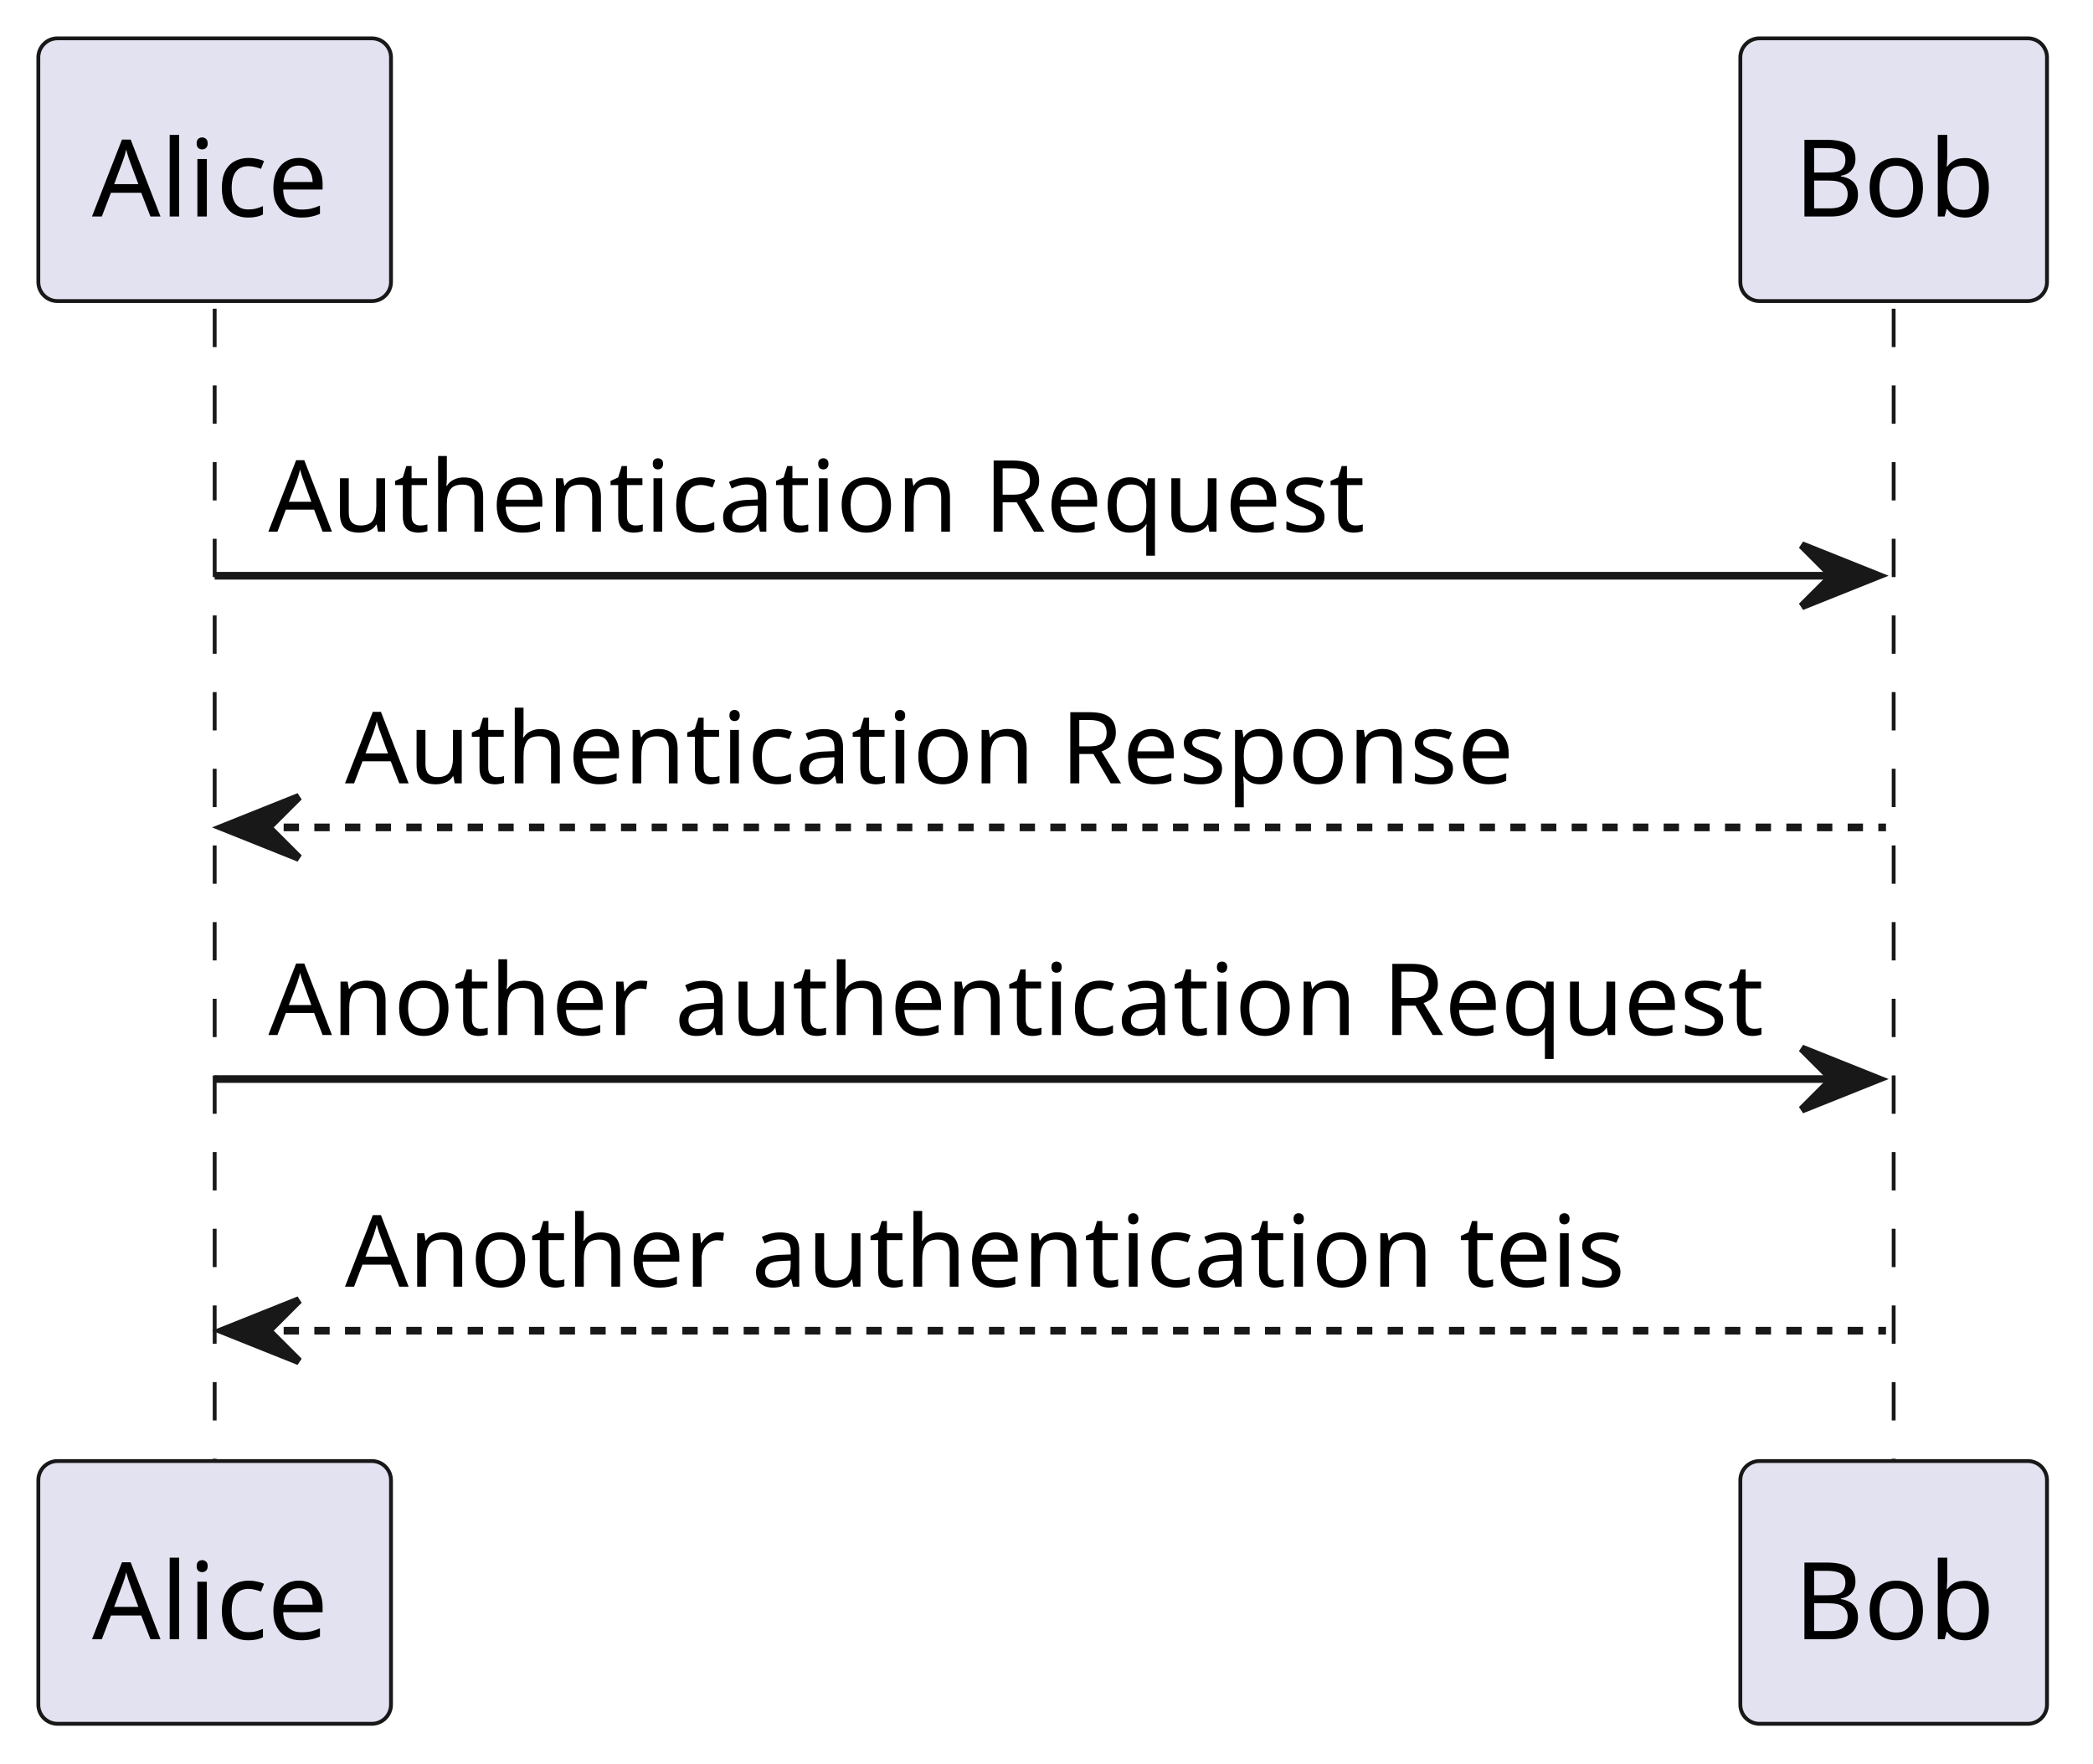
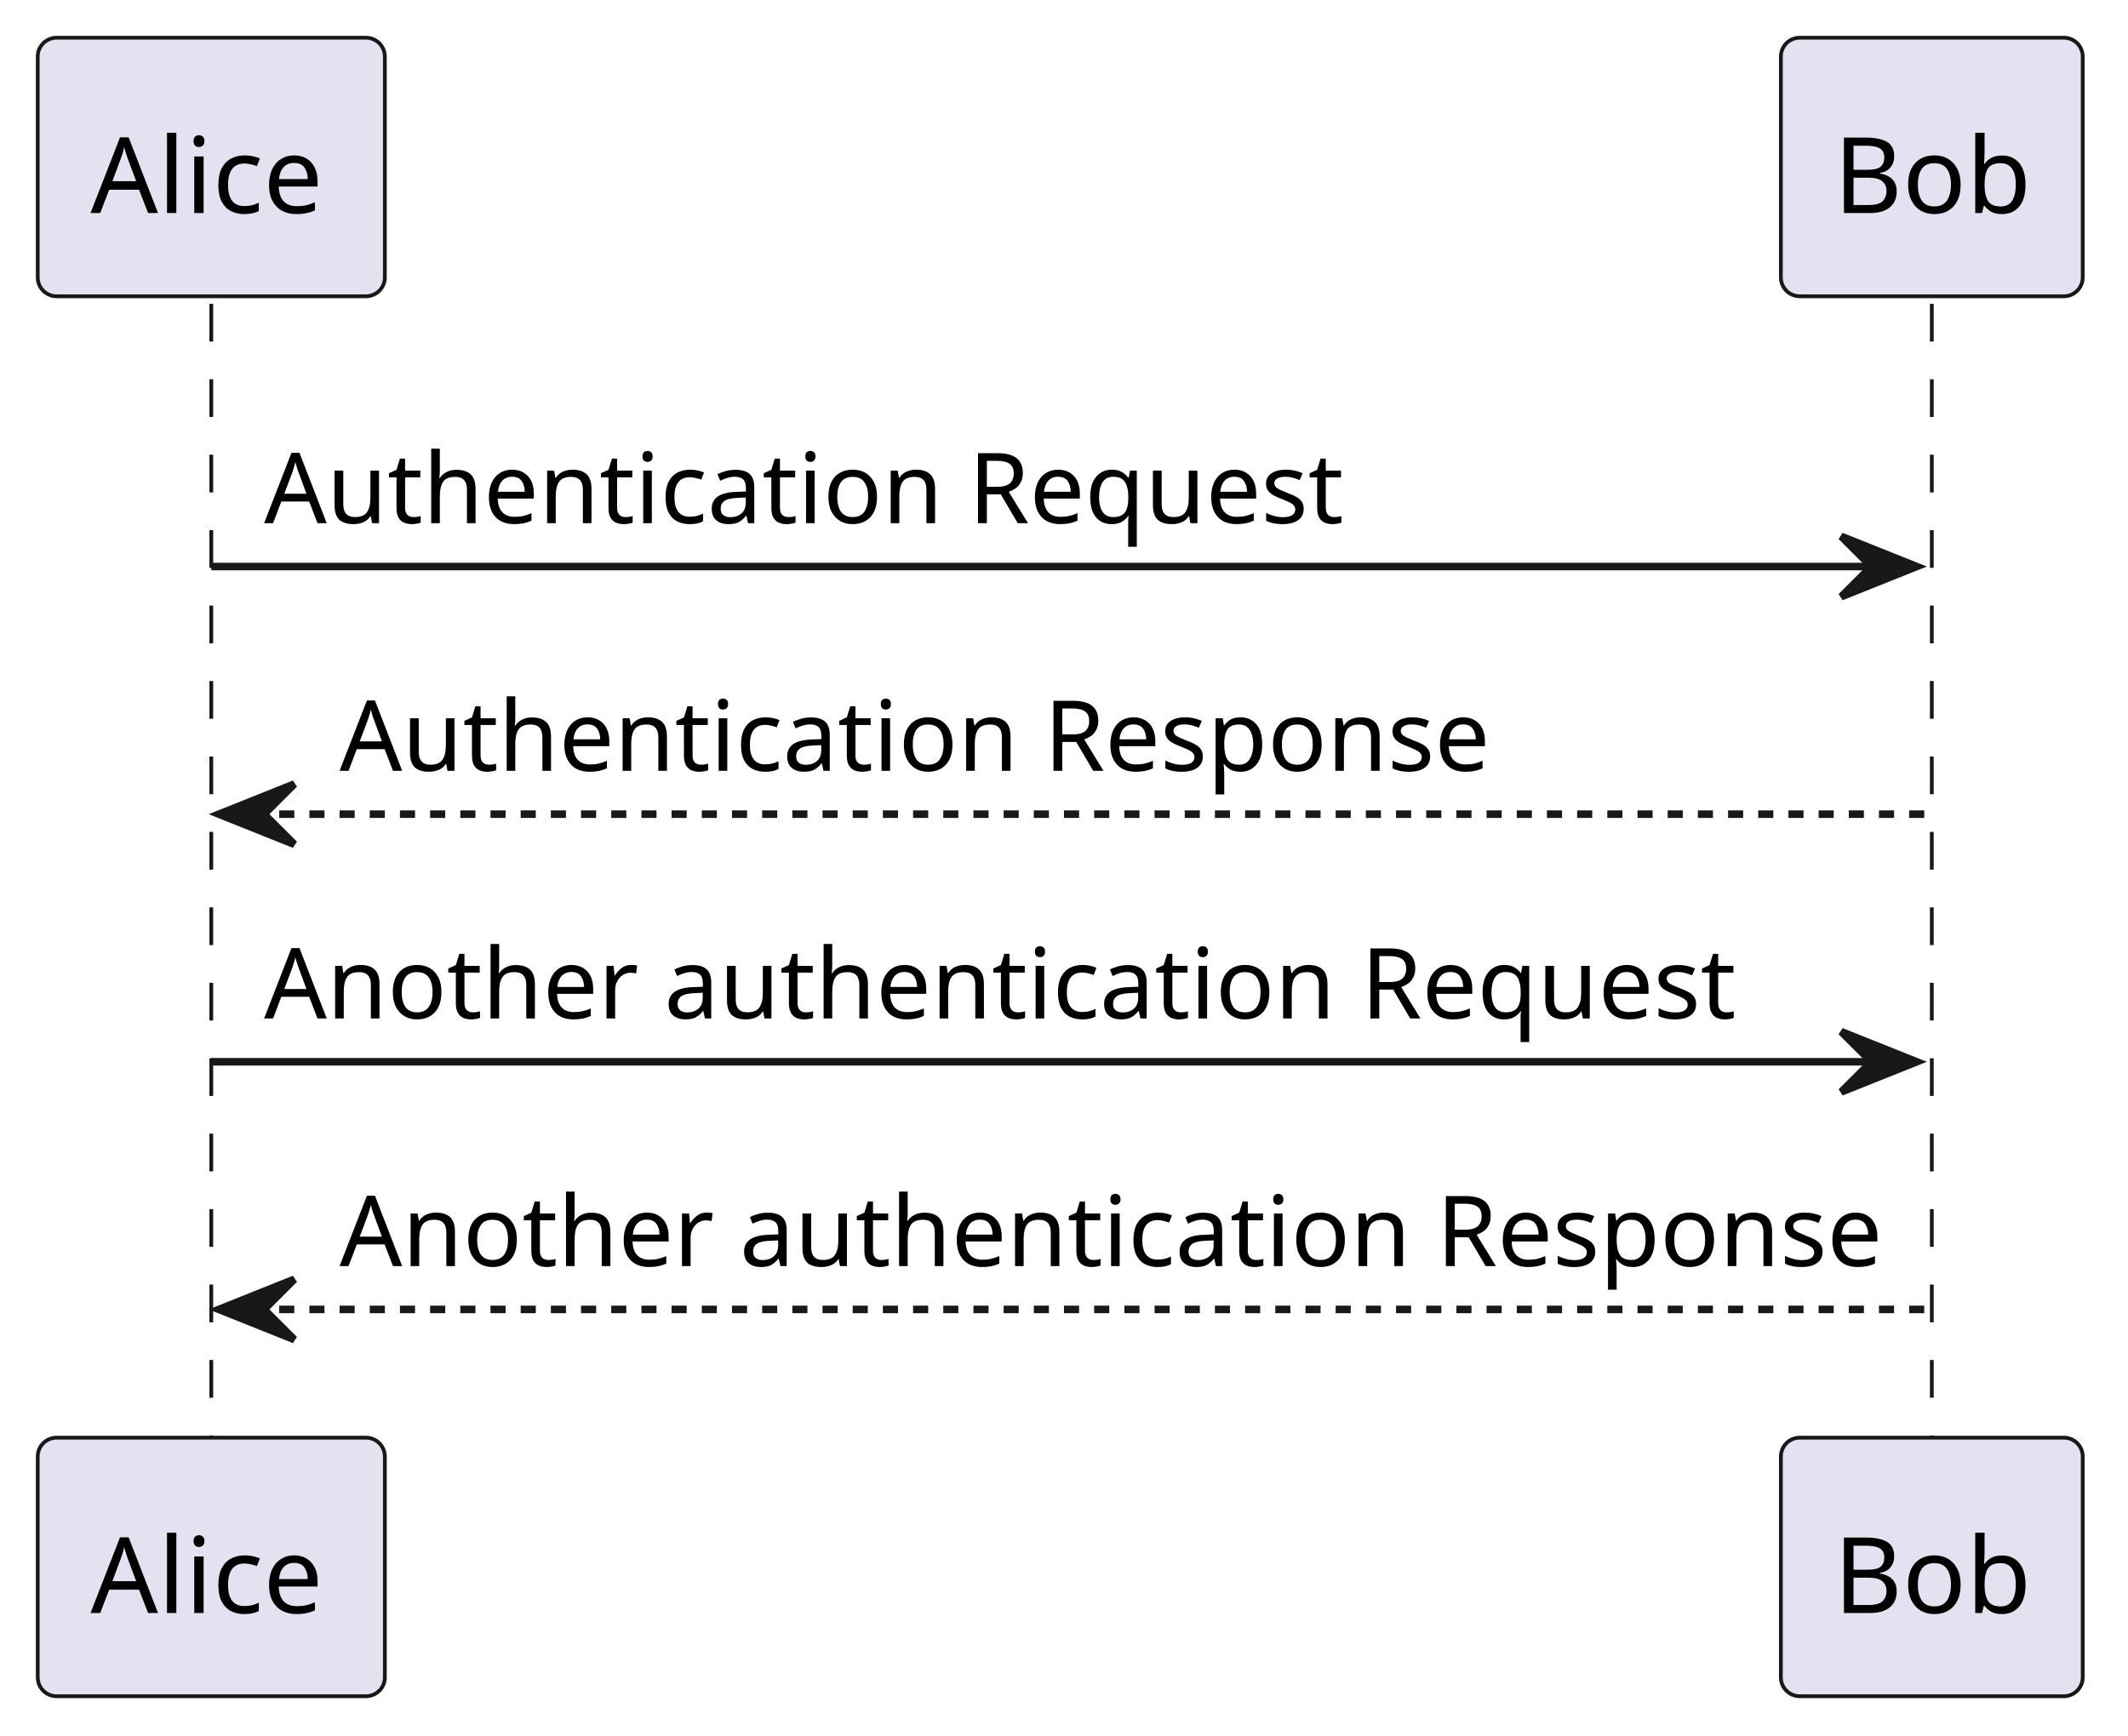
- <svg xmlns="http://www.w3.org/2000/svg" contentStyleType="text/css" height="230px" preserveAspectRatio="none" style="width:273px;height:230px;background:#FFFFFF;" version="1.1" viewBox="0 0 273 230" width="273px" zoomAndPan="magnify">
+ <svg xmlns="http://www.w3.org/2000/svg" contentStyleType="text/css" height="230px" preserveAspectRatio="none" style="width:282px;height:230px;background:#FFFFFF;" version="1.1" viewBox="0 0 282 230" width="282px" zoomAndPan="magnify">
  <defs />
  <g>
    <line style="stroke:#181818;stroke-width:0.5;stroke-dasharray:5.0,5.0;" x1="28" x2="28" y1="40.272" y2="191.568" />
-     <line style="stroke:#181818;stroke-width:0.5;stroke-dasharray:5.0,5.0;" x1="247" x2="247" y1="40.272" y2="191.568" />
+     <line style="stroke:#181818;stroke-width:0.5;stroke-dasharray:5.0,5.0;" x1="256" x2="256" y1="40.272" y2="191.568" />
    <rect fill="#E2E2F0" height="34.272" rx="2.5" ry="2.5" style="stroke:#181818;stroke-width:0.5;" width="46" x="5" y="5" />
    <text fill="#000000" font-family="sans-serif" font-size="14" lengthAdjust="spacing" textLength="32" x="12" y="28.24">Alice</text>
    <rect fill="#E2E2F0" height="34.272" rx="2.5" ry="2.5" style="stroke:#181818;stroke-width:0.5;" width="46" x="5" y="190.568" />
    <text fill="#000000" font-family="sans-serif" font-size="14" lengthAdjust="spacing" textLength="32" x="12" y="213.808">Alice</text>
-     <rect fill="#E2E2F0" height="34.272" rx="2.5" ry="2.5" style="stroke:#181818;stroke-width:0.5;" width="40" x="227" y="5" />
-     <text fill="#000000" font-family="sans-serif" font-size="14" lengthAdjust="spacing" textLength="26" x="234" y="28.24">Bob</text>
-     <rect fill="#E2E2F0" height="34.272" rx="2.5" ry="2.5" style="stroke:#181818;stroke-width:0.5;" width="40" x="227" y="190.568" />
-     <text fill="#000000" font-family="sans-serif" font-size="14" lengthAdjust="spacing" textLength="26" x="234" y="213.808">Bob</text>
-     <polygon fill="#181818" points="235,71.096,245,75.096,235,79.096,239,75.096" style="stroke:#181818;stroke-width:1.0;" />
-     <line style="stroke:#181818;stroke-width:1.0;" x1="28" x2="241" y1="75.096" y2="75.096" />
+     <rect fill="#E2E2F0" height="34.272" rx="2.5" ry="2.5" style="stroke:#181818;stroke-width:0.5;" width="40" x="236" y="5" />
+     <text fill="#000000" font-family="sans-serif" font-size="14" lengthAdjust="spacing" textLength="26" x="243" y="28.24">Bob</text>
+     <rect fill="#E2E2F0" height="34.272" rx="2.5" ry="2.5" style="stroke:#181818;stroke-width:0.5;" width="40" x="236" y="190.568" />
+     <text fill="#000000" font-family="sans-serif" font-size="14" lengthAdjust="spacing" textLength="26" x="243" y="213.808">Bob</text>
+     <polygon fill="#181818" points="244,71.096,254,75.096,244,79.096,248,75.096" style="stroke:#181818;stroke-width:1.0;" />
+     <line style="stroke:#181818;stroke-width:1.0;" x1="28" x2="250" y1="75.096" y2="75.096" />
    <text fill="#000000" font-family="sans-serif" font-size="13" lengthAdjust="spacing" textLength="144" x="35" y="69.352">Authentication Request</text>
    <polygon fill="#181818" points="39,103.92,29,107.92,39,111.92,35,107.92" style="stroke:#181818;stroke-width:1.0;" />
-     <line style="stroke:#181818;stroke-width:1.0;stroke-dasharray:2.0,2.0;" x1="33" x2="246" y1="107.92" y2="107.92" />
+     <line style="stroke:#181818;stroke-width:1.0;stroke-dasharray:2.0,2.0;" x1="33" x2="255" y1="107.92" y2="107.92" />
    <text fill="#000000" font-family="sans-serif" font-size="13" lengthAdjust="spacing" textLength="153" x="45" y="102.176">Authentication Response</text>
-     <polygon fill="#181818" points="235,136.744,245,140.744,235,144.744,239,140.744" style="stroke:#181818;stroke-width:1.0;" />
-     <line style="stroke:#181818;stroke-width:1.0;" x1="28" x2="241" y1="140.744" y2="140.744" />
+     <polygon fill="#181818" points="244,136.744,254,140.744,244,144.744,248,140.744" style="stroke:#181818;stroke-width:1.0;" />
+     <line style="stroke:#181818;stroke-width:1.0;" x1="28" x2="250" y1="140.744" y2="140.744" />
    <text fill="#000000" font-family="sans-serif" font-size="13" lengthAdjust="spacing" textLength="195" x="35" y="135">Another authentication Request</text>
    <polygon fill="#181818" points="39,169.568,29,173.568,39,177.568,35,173.568" style="stroke:#181818;stroke-width:1.0;" />
-     <line style="stroke:#181818;stroke-width:1.0;stroke-dasharray:2.0,2.0;" x1="33" x2="246" y1="173.568" y2="173.568" />
-     <text fill="#000000" font-family="sans-serif" font-size="13" lengthAdjust="spacing" textLength="168" x="45" y="167.824">Another authentication teis</text>
+     <line style="stroke:#181818;stroke-width:1.0;stroke-dasharray:2.0,2.0;" x1="33" x2="255" y1="173.568" y2="173.568" />
+     <text fill="#000000" font-family="sans-serif" font-size="13" lengthAdjust="spacing" textLength="204" x="45" y="167.824">Another authentication Response</text>
  </g>
</svg>
